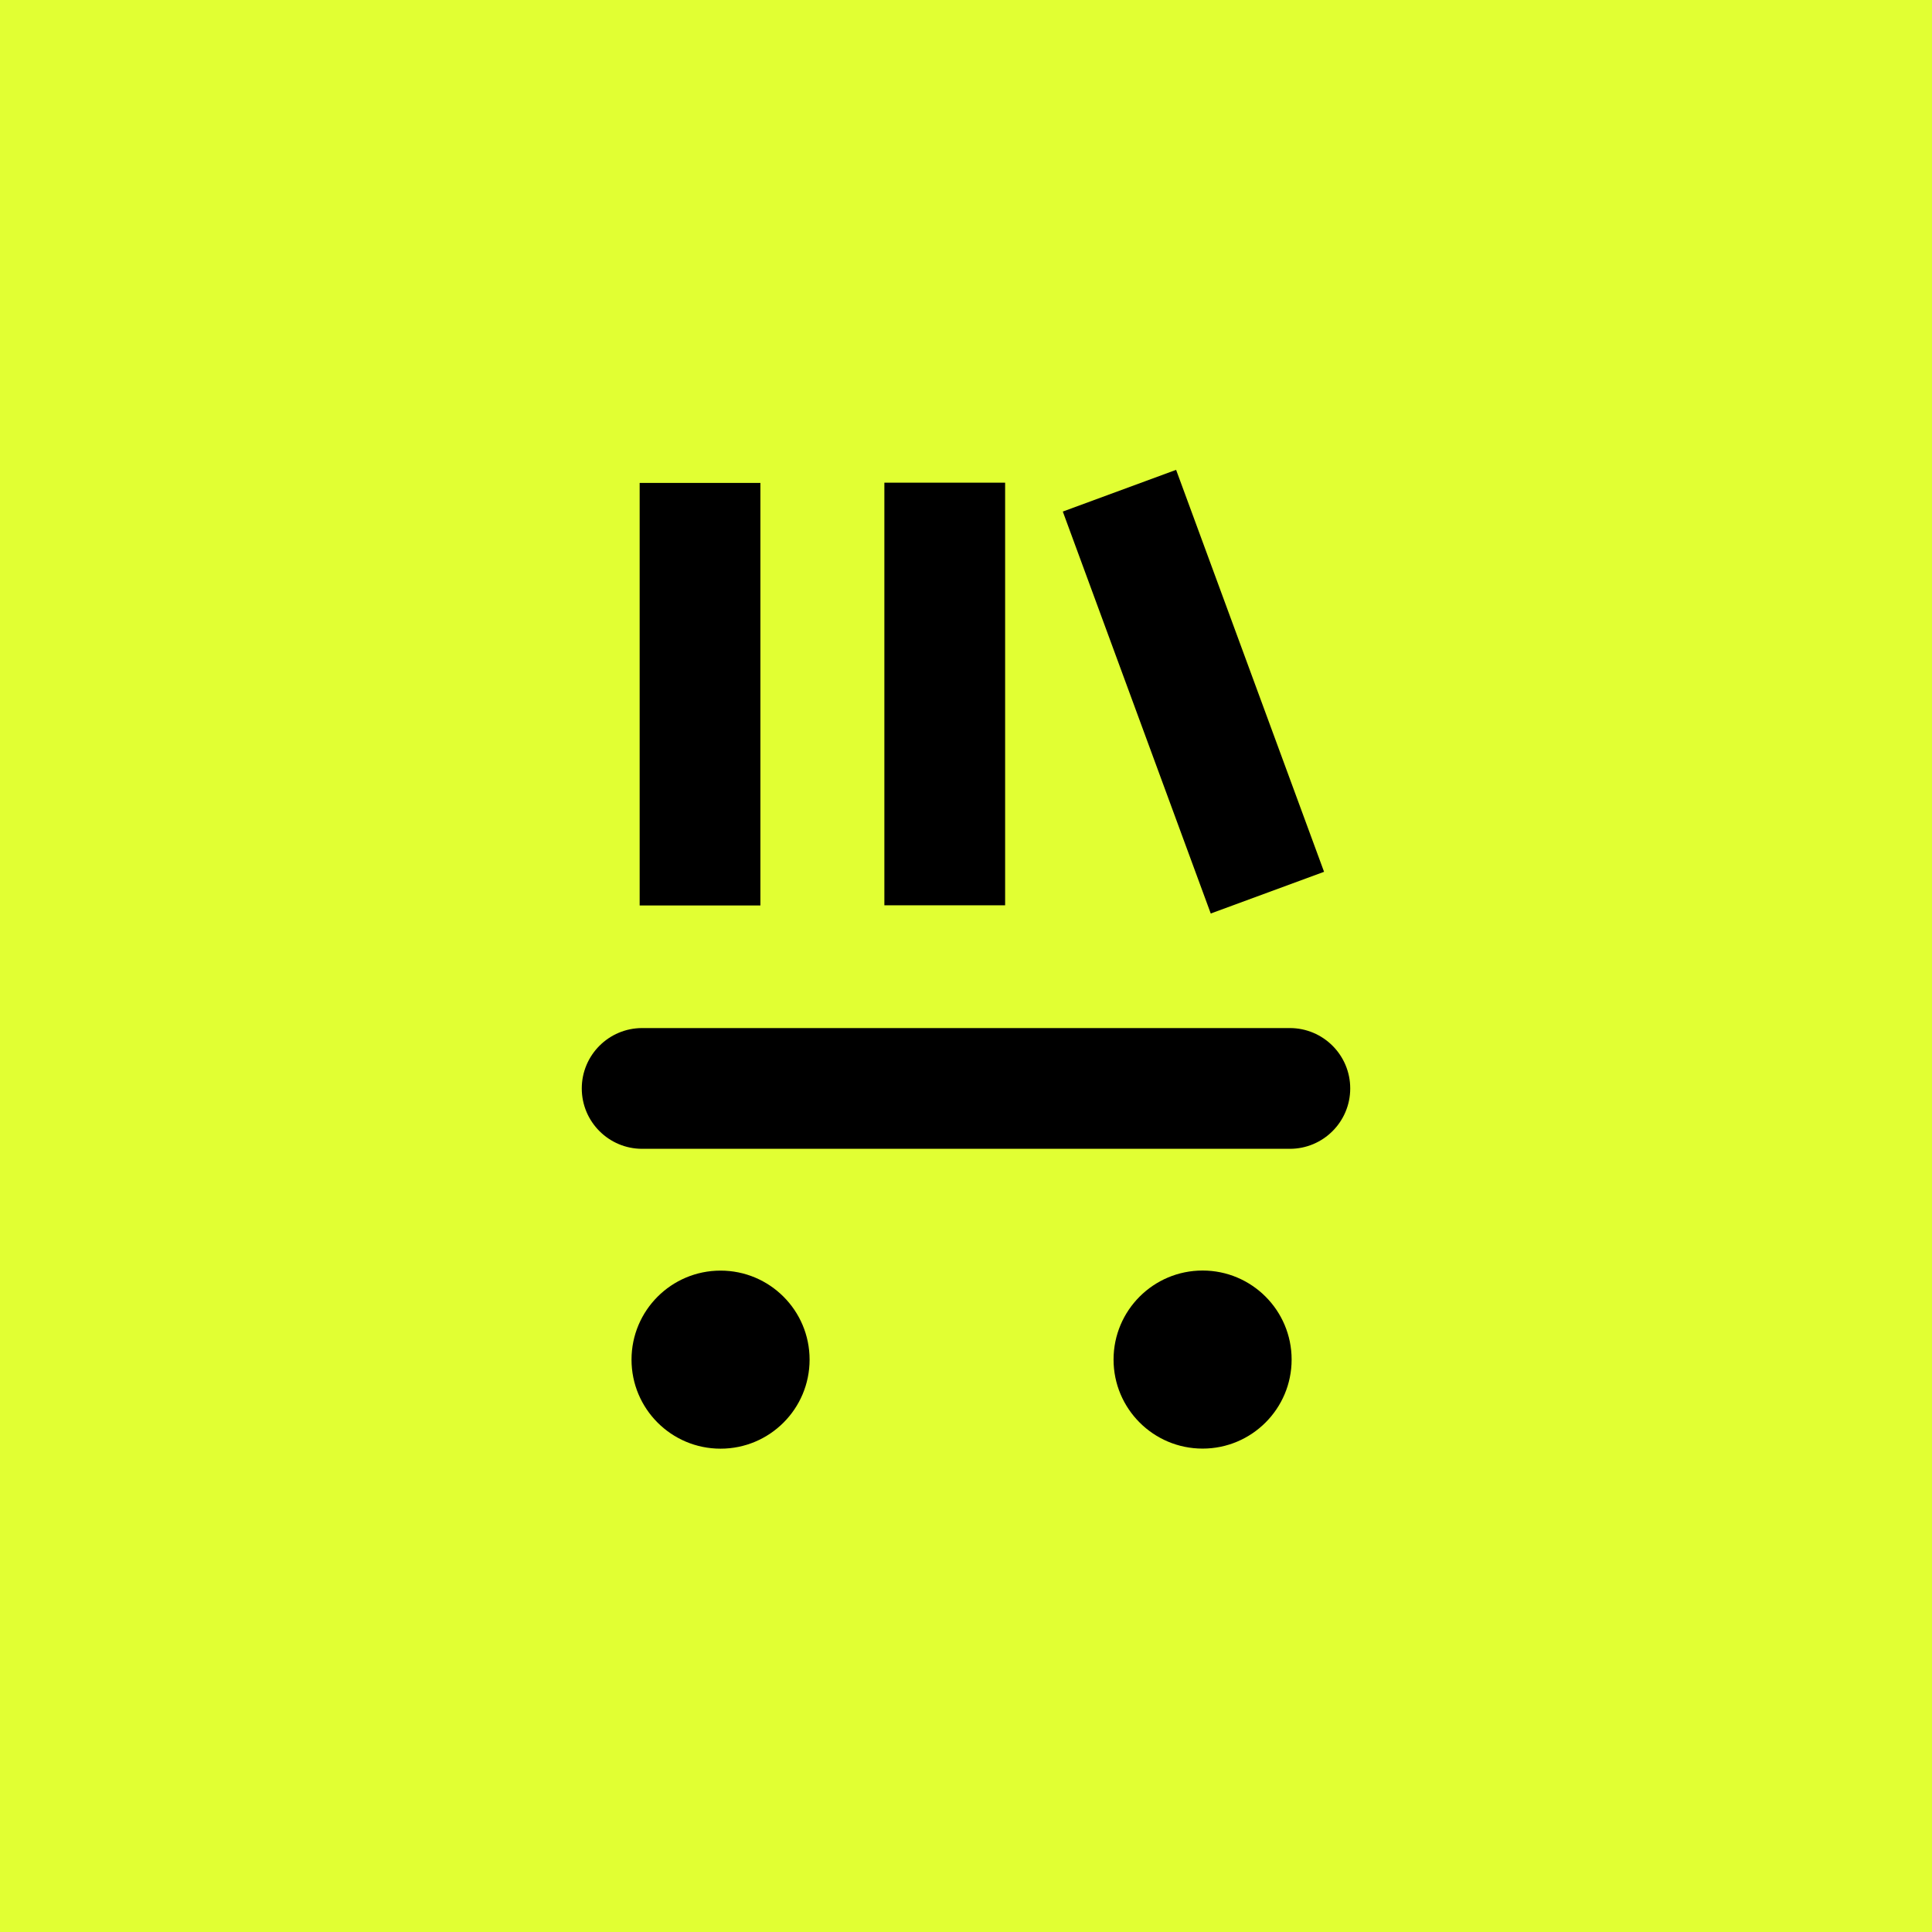
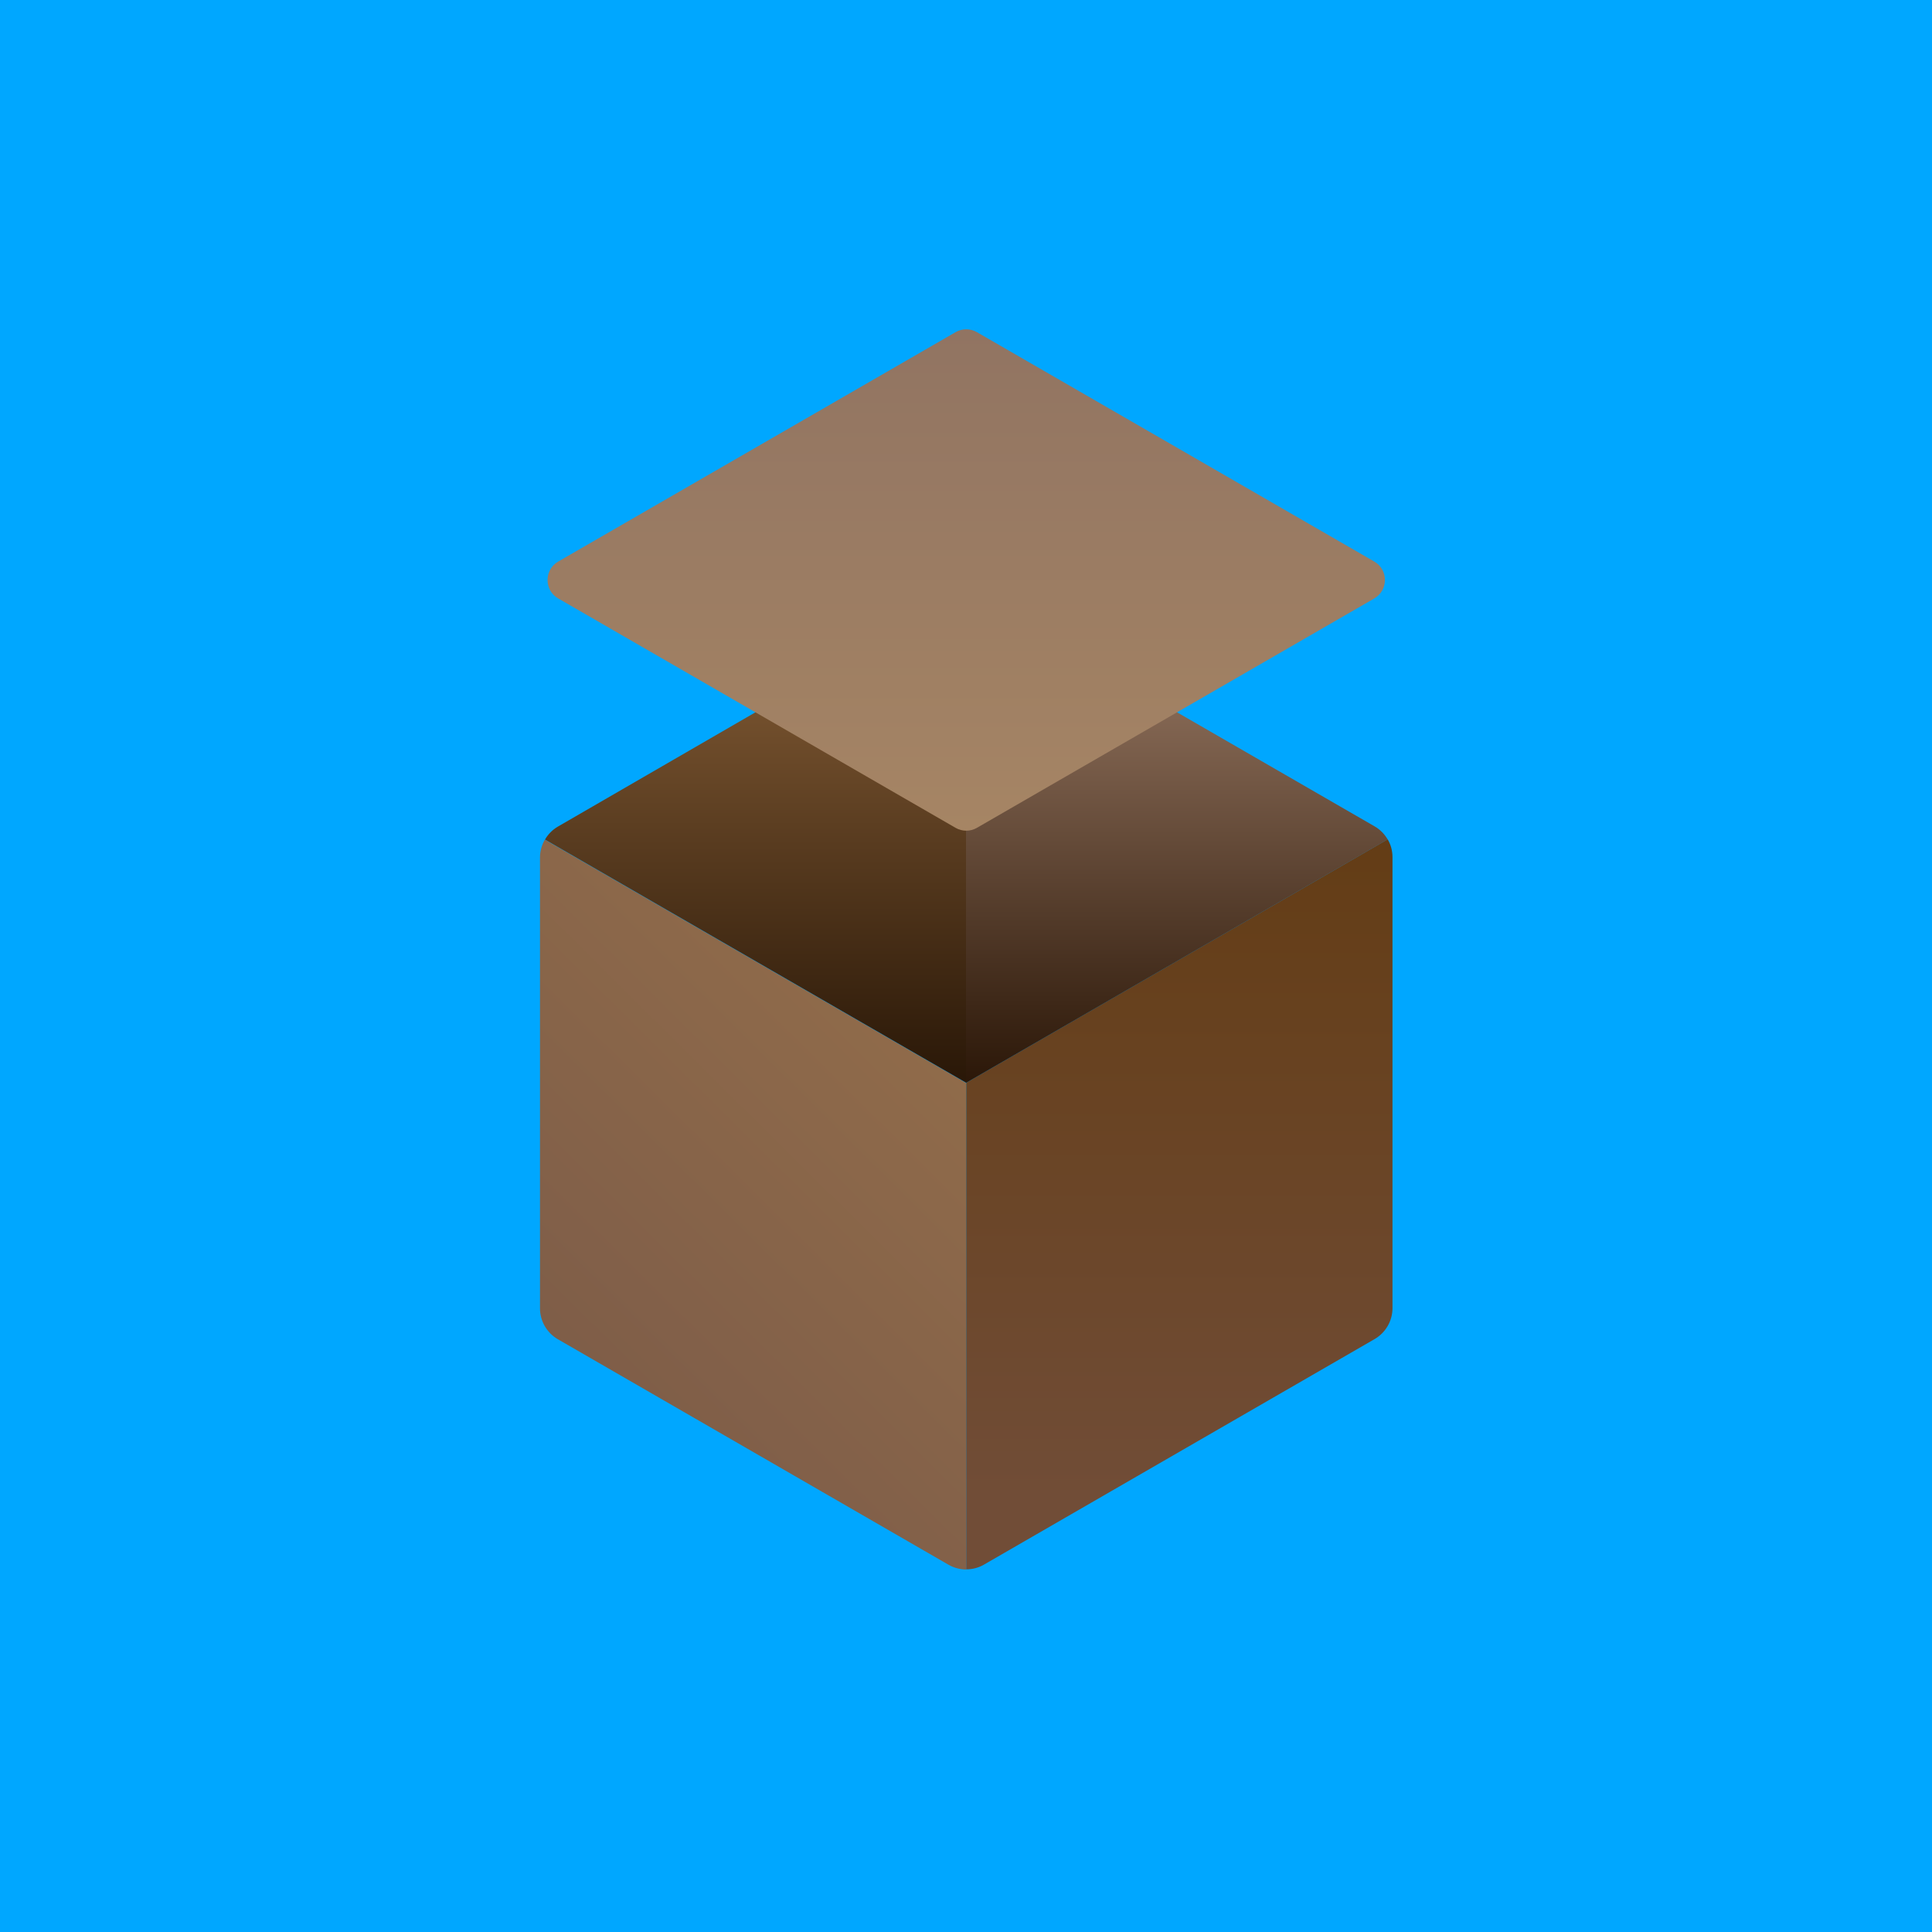
<svg xmlns="http://www.w3.org/2000/svg" version="1.1" id="Layer_1" x="0px" y="0px" viewBox="0 0 24 24" style="enable-background:new 0 0 24 24;" xml:space="preserve">
  <style type="text/css">
- 	.st0{fill:#A70000;}
- 	.st1{fill:#00A7FF;}
- 	.st2{fill:#E1FF33;}
- 	.st3{fill:none;}
- 	.st4{fill:#002B7C;}
- 	.st5{fill:#FFFFFF;}
- 	.st6{fill:#722AB1;}
- 	.st7{fill:#005F58;}
- 	.st8{fill:#2CFF86;}
- 	.st9{fill:#FF7474;}
+ 	.st0{fill:#00A7FF;}
+ 	.st1{fill:url(#SVGID_1_);}
+ 	.st2{fill:url(#SVGID_2_);}
+ 	.st3{fill:url(#SVGID_3_);}
+ 	.st4{fill:url(#SVGID_4_);}
+ 	.st5{fill:url(#SVGID_5_);}
</style>
-   <rect class="st2" width="24" height="24" />
+   <path class="st0" d="M0,0v24h24V0H0z" />
  <g>
-     <path d="M8.951,15.784c-0.611,0-1.106,0.495-1.106,1.106s0.495,1.106,1.106,1.106s1.106-0.495,1.106-1.106   S9.562,15.784,8.951,15.784z" />
-     <circle cx="14.939" cy="16.889" r="1.106" />
-     <path d="M16.023,12.771H7.977c-0.414,0-0.75,0.336-0.75,0.75s0.336,0.75,0.75,0.75h8.046c0.414,0,0.75-0.336,0.75-0.75   S16.437,12.771,16.023,12.771z" />
-     <rect x="10.986" y="5.996" width="1.5" height="5.25" />
-     <rect x="7.946" y="5.999" width="1.5" height="5.249" />
-     <rect x="14.076" y="5.932" transform="matrix(0.9384 -0.3454 0.3454 0.9384 -2.0553 5.65)" width="1.5" height="5.321" />
+     <g>
+       <linearGradient id="SVGID_1_" gradientUnits="userSpaceOnUse" x1="6.887" y1="17.483" x2="12.931" y2="11.386">
+         <stop offset="0" style="stop-color:#7D5C48" />
+         <stop offset="1" style="stop-color:#96704B" />
+       </linearGradient>
+       <path class="st1" d="M12.003,13.45L12.003,13.45L12,13.452l-5.232-3.021c-0.038,0.066-0.06,0.142-0.06,0.221v5.601    c0,0.157,0.085,0.304,0.221,0.383l4.854,2.802c0.068,0.039,0.144,0.058,0.22,0.059V13.45L12.003,13.45z" />
+       <linearGradient id="SVGID_2_" gradientUnits="userSpaceOnUse" x1="14.65" y1="18.628" x2="14.65" y2="10.074">
+         <stop offset="0" style="stop-color:#714D37" />
+         <stop offset="1" style="stop-color:#633C14" />
+       </linearGradient>
+       <path class="st2" d="M12.003,13.45v6.045c0.076,0,0.153-0.019,0.221-0.059l4.853-2.802c0.136-0.079,0.221-0.226,0.221-0.383    v-5.604c0-0.079-0.021-0.155-0.06-0.221L12.003,13.45L12.003,13.45z" />
+       <linearGradient id="SVGID_3_" gradientUnits="userSpaceOnUse" x1="9.385" y1="13.448" x2="9.385" y2="6.755">
+         <stop offset="0" style="stop-color:#291707" />
+         <stop offset="1" style="stop-color:#94693E" />
+       </linearGradient>
+       <path class="st3" d="M6.929,10.269c-0.067,0.039-0.121,0.095-0.159,0.16l5.23,3.02V7.404c-0.077,0-0.153,0.02-0.221,0.059    L6.929,10.269z" />
+       <linearGradient id="SVGID_4_" gradientUnits="userSpaceOnUse" x1="14.618" y1="13.45" x2="14.618" y2="6.756">
+         <stop offset="0" style="stop-color:#2B1708" />
+         <stop offset="1" style="stop-color:#AB8A74" />
+       </linearGradient>
+       <path class="st4" d="M12.003,13.45l5.235-3.022c-0.038-0.066-0.093-0.123-0.161-0.162l-4.855-2.803    C12.152,7.424,12.076,7.404,12,7.404c0,0,0,0,0,0v6.044L12.003,13.45z" />
+     </g>
+     <g>
+       <g>
+         <g>
+           <linearGradient id="SVGID_5_" gradientUnits="userSpaceOnUse" x1="12.003" y1="10.319" x2="12.003" y2="4.09">
+             <stop offset="0" style="stop-color:#A68564" />
+             <stop offset="1" style="stop-color:#917462" />
+           </linearGradient>
+           <path class="st5" d="M17.072,6.976l-4.937-2.85c-0.082-0.047-0.183-0.047-0.264,0l-4.937,2.85c-0.176,0.102-0.176,0.356,0,0.458      l4.937,2.85c0.082,0.047,0.183,0.047,0.264,0l4.937-2.85C17.248,7.332,17.248,7.077,17.072,6.976z" />
+         </g>
+       </g>
+     </g>
  </g>
</svg>
